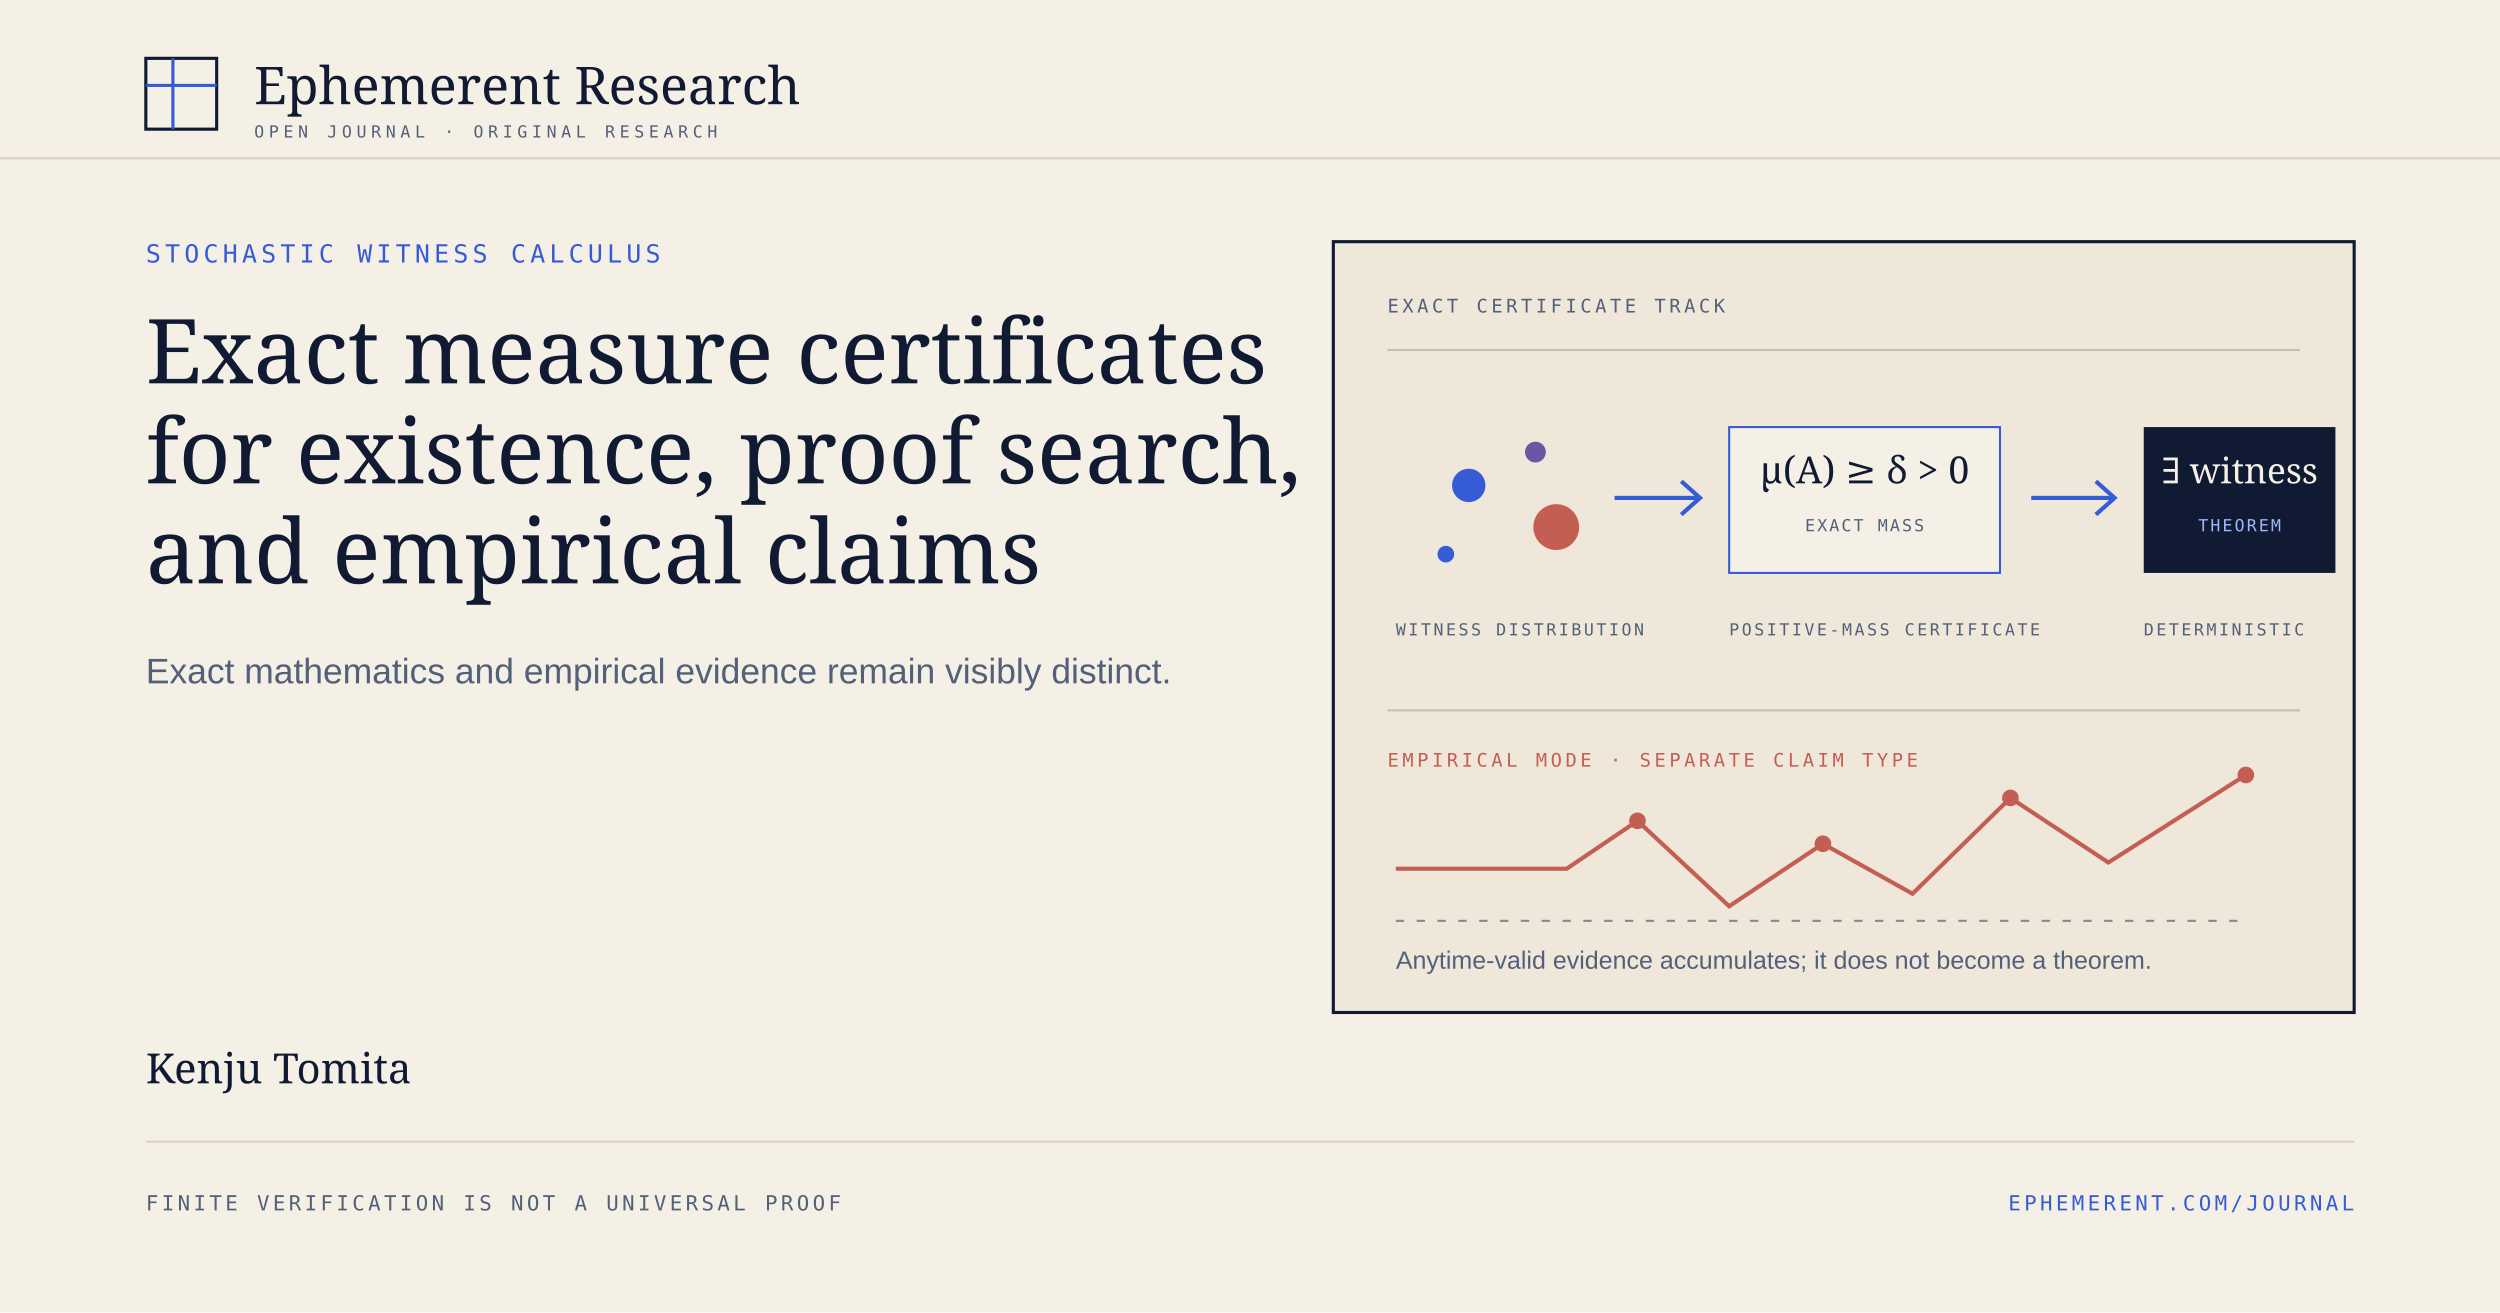
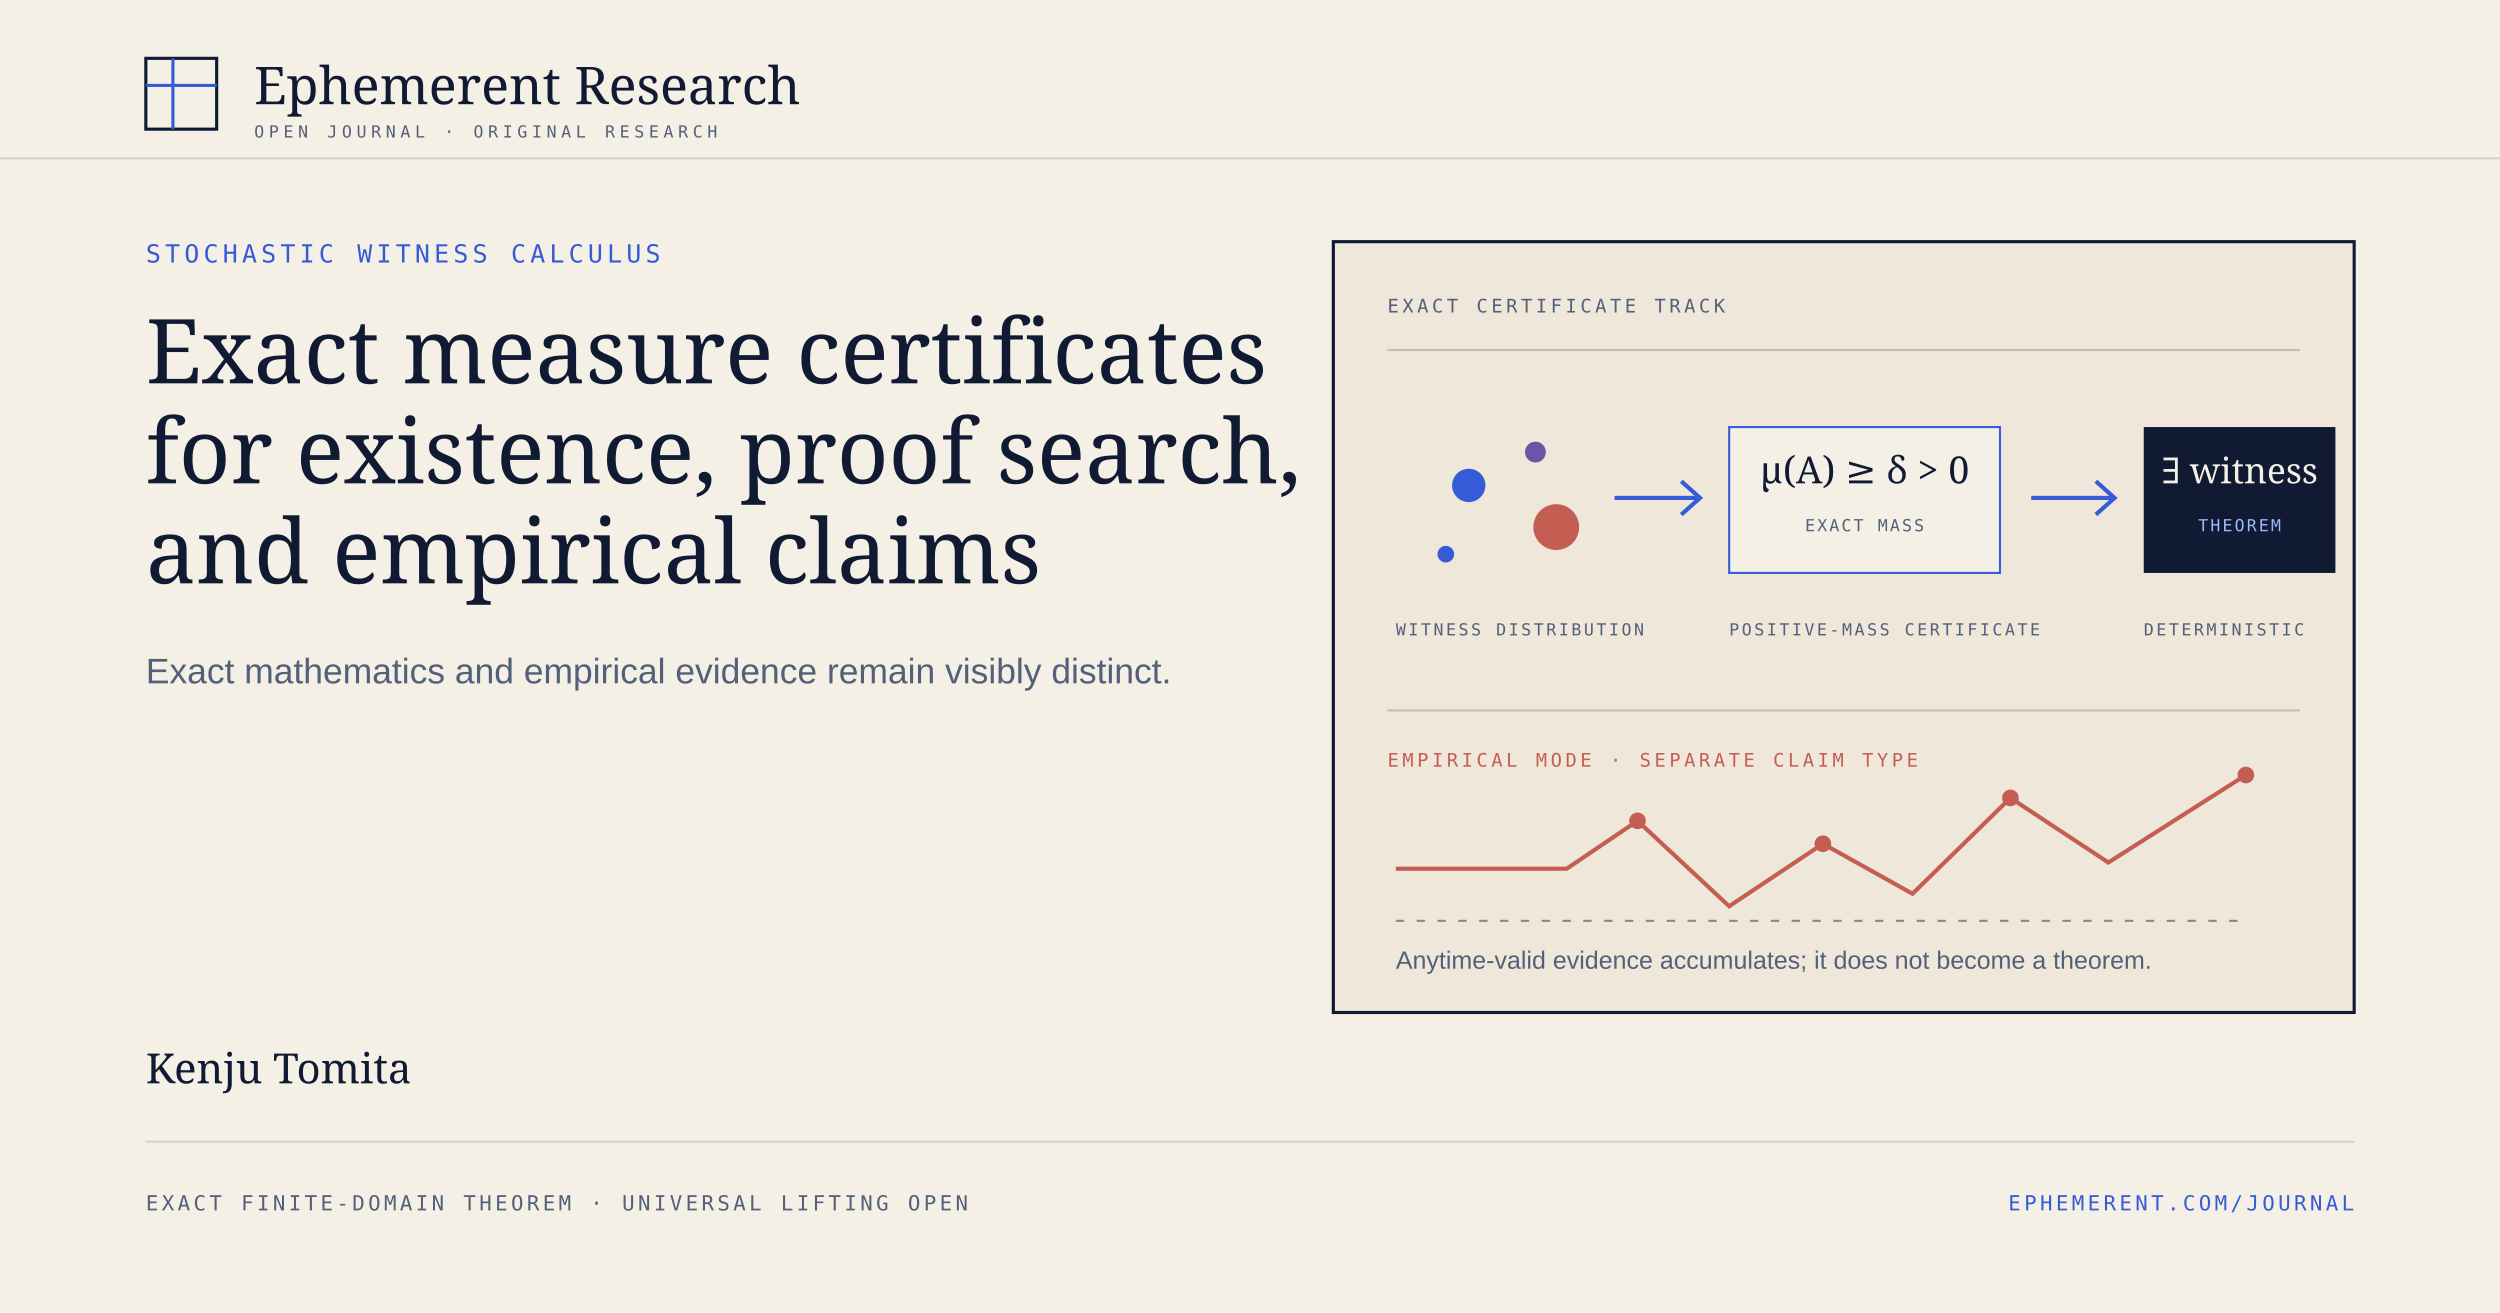
<svg xmlns="http://www.w3.org/2000/svg" width="1200" height="630" viewBox="0 0 1200 630" role="img" aria-labelledby="title desc">
  <rect width="1200" height="630" fill="#f5f0e6" />
  <path d="M0 76H1200M70 548H1130" stroke="#d8d0c2" />
  <g transform="translate(70 28)">
    <rect width="34" height="34" fill="none" stroke="#101a32" stroke-width="1.5" />
    <path d="M13 0V34M0 13H34" stroke="#365bd6" stroke-width="1.5" />
    <text x="52" y="22" fill="#101a32" font-family="Georgia,serif" font-size="25">Ephemerent Research</text>
    <text x="52" y="38" fill="#536079" font-family="ui-monospace,monospace" font-size="8" letter-spacing="2.2">OPEN JOURNAL · ORIGINAL RESEARCH</text>
  </g>
  <text x="70" y="126" fill="#365bd6" font-family="ui-monospace,monospace" font-size="12" letter-spacing="2">STOCHASTIC WITNESS CALCULUS</text>
  <g fill="#101a32" font-family="Georgia,serif" font-size="43">
    <text x="70" y="184">Exact measure certificates</text>
    <text x="70" y="232">for existence, proof search,</text>
    <text x="70" y="280">and empirical claims</text>
  </g>
  <text x="70" y="328" fill="#536079" font-family="Arial,sans-serif" font-size="17">Exact mathematics and empirical evidence remain visibly distinct.</text>
  <g transform="translate(640 116)">
    <rect width="490" height="370" fill="#eee7da" stroke="#101a32" stroke-width="1.5" />
    <text x="26" y="34" fill="#536079" font-family="ui-monospace,monospace" font-size="9" letter-spacing="1.7">EXACT CERTIFICATE TRACK</text>
    <path d="M26 52H464" stroke="#c8beaf" />
    <g transform="translate(30 84)">
      <circle cx="35" cy="33" r="8" fill="#365bd6" />
      <circle cx="67" cy="17" r="5" fill="#6c55a5" />
      <circle cx="77" cy="53" r="11" fill="#c45e52" />
      <circle cx="24" cy="66" r="4" fill="#365bd6" />
      <path d="M105 39H145" stroke="#365bd6" stroke-width="2" />
      <path d="M137 31L146 39L137 47" fill="none" stroke="#365bd6" stroke-width="2" />
      <rect x="160" y="5" width="130" height="70" fill="#f5f0e6" stroke="#365bd6" />
      <text x="225" y="32" text-anchor="middle" fill="#101a32" font-family="Georgia,serif" font-size="18">μ(A) ≥ δ &gt; 0</text>
      <text x="225" y="55" text-anchor="middle" fill="#536079" font-family="ui-monospace,monospace" font-size="8" letter-spacing="1">EXACT MASS</text>
      <path d="M305 39H344" stroke="#365bd6" stroke-width="2" />
      <path d="M336 31L345 39L336 47" fill="none" stroke="#365bd6" stroke-width="2" />
      <rect x="359" y="5" width="92" height="70" fill="#101a32" />
      <text x="405" y="32" text-anchor="middle" fill="#f5f0e6" font-family="Georgia,serif" font-size="17">∃ witness</text>
      <text x="405" y="55" text-anchor="middle" fill="#9eb8ff" font-family="ui-monospace,monospace" font-size="8" letter-spacing="1">THEOREM</text>
    </g>
    <g fill="#536079" font-family="ui-monospace,monospace" font-size="8" letter-spacing="1.2">
      <text x="30" y="189">WITNESS DISTRIBUTION</text>
      <text x="190" y="189">POSITIVE-MASS CERTIFICATE</text>
      <text x="389" y="189">DETERMINISTIC</text>
    </g>
    <path d="M26 225H464" stroke="#c8beaf" />
    <text x="26" y="252" fill="#c45e52" font-family="ui-monospace,monospace" font-size="9" letter-spacing="1.7">EMPIRICAL MODE · SEPARATE CLAIM TYPE</text>
    <path d="M30 301H112L146 278L190 319L235 289L278 313L325 267L372 298L438 256" fill="none" stroke="#c45e52" stroke-width="2" />
    <path d="M30 326H438" stroke="#536079" stroke-dasharray="4 6" opacity=".7" />
    <g fill="#c45e52">
      <circle cx="146" cy="278" r="4" />
      <circle cx="235" cy="289" r="4" />
      <circle cx="325" cy="267" r="4" />
      <circle cx="438" cy="256" r="4" />
    </g>
    <text x="30" y="349" fill="#536079" font-family="Arial,sans-serif" font-size="12">Anytime-valid evidence accumulates; it does not become a theorem.</text>
  </g>
  <text x="70" y="520" fill="#101a32" font-family="Georgia,serif" font-size="20">Kenju Tomita</text>
-   <text x="70" y="581" fill="#536079" font-family="ui-monospace,monospace" font-size="10" letter-spacing="1.6">FINITE VERIFICATION IS NOT A UNIVERSAL PROOF</text>
+   <text x="70" y="581" fill="#536079" font-family="ui-monospace,monospace" font-size="10" letter-spacing="1.6">EXACT FINITE-DOMAIN THEOREM · UNIVERSAL LIFTING OPEN</text>
  <text x="1130" y="581" text-anchor="end" fill="#365bd6" font-family="ui-monospace,monospace" font-size="10" letter-spacing="1.6">EPHEMERENT.COM/JOURNAL</text>
</svg>
